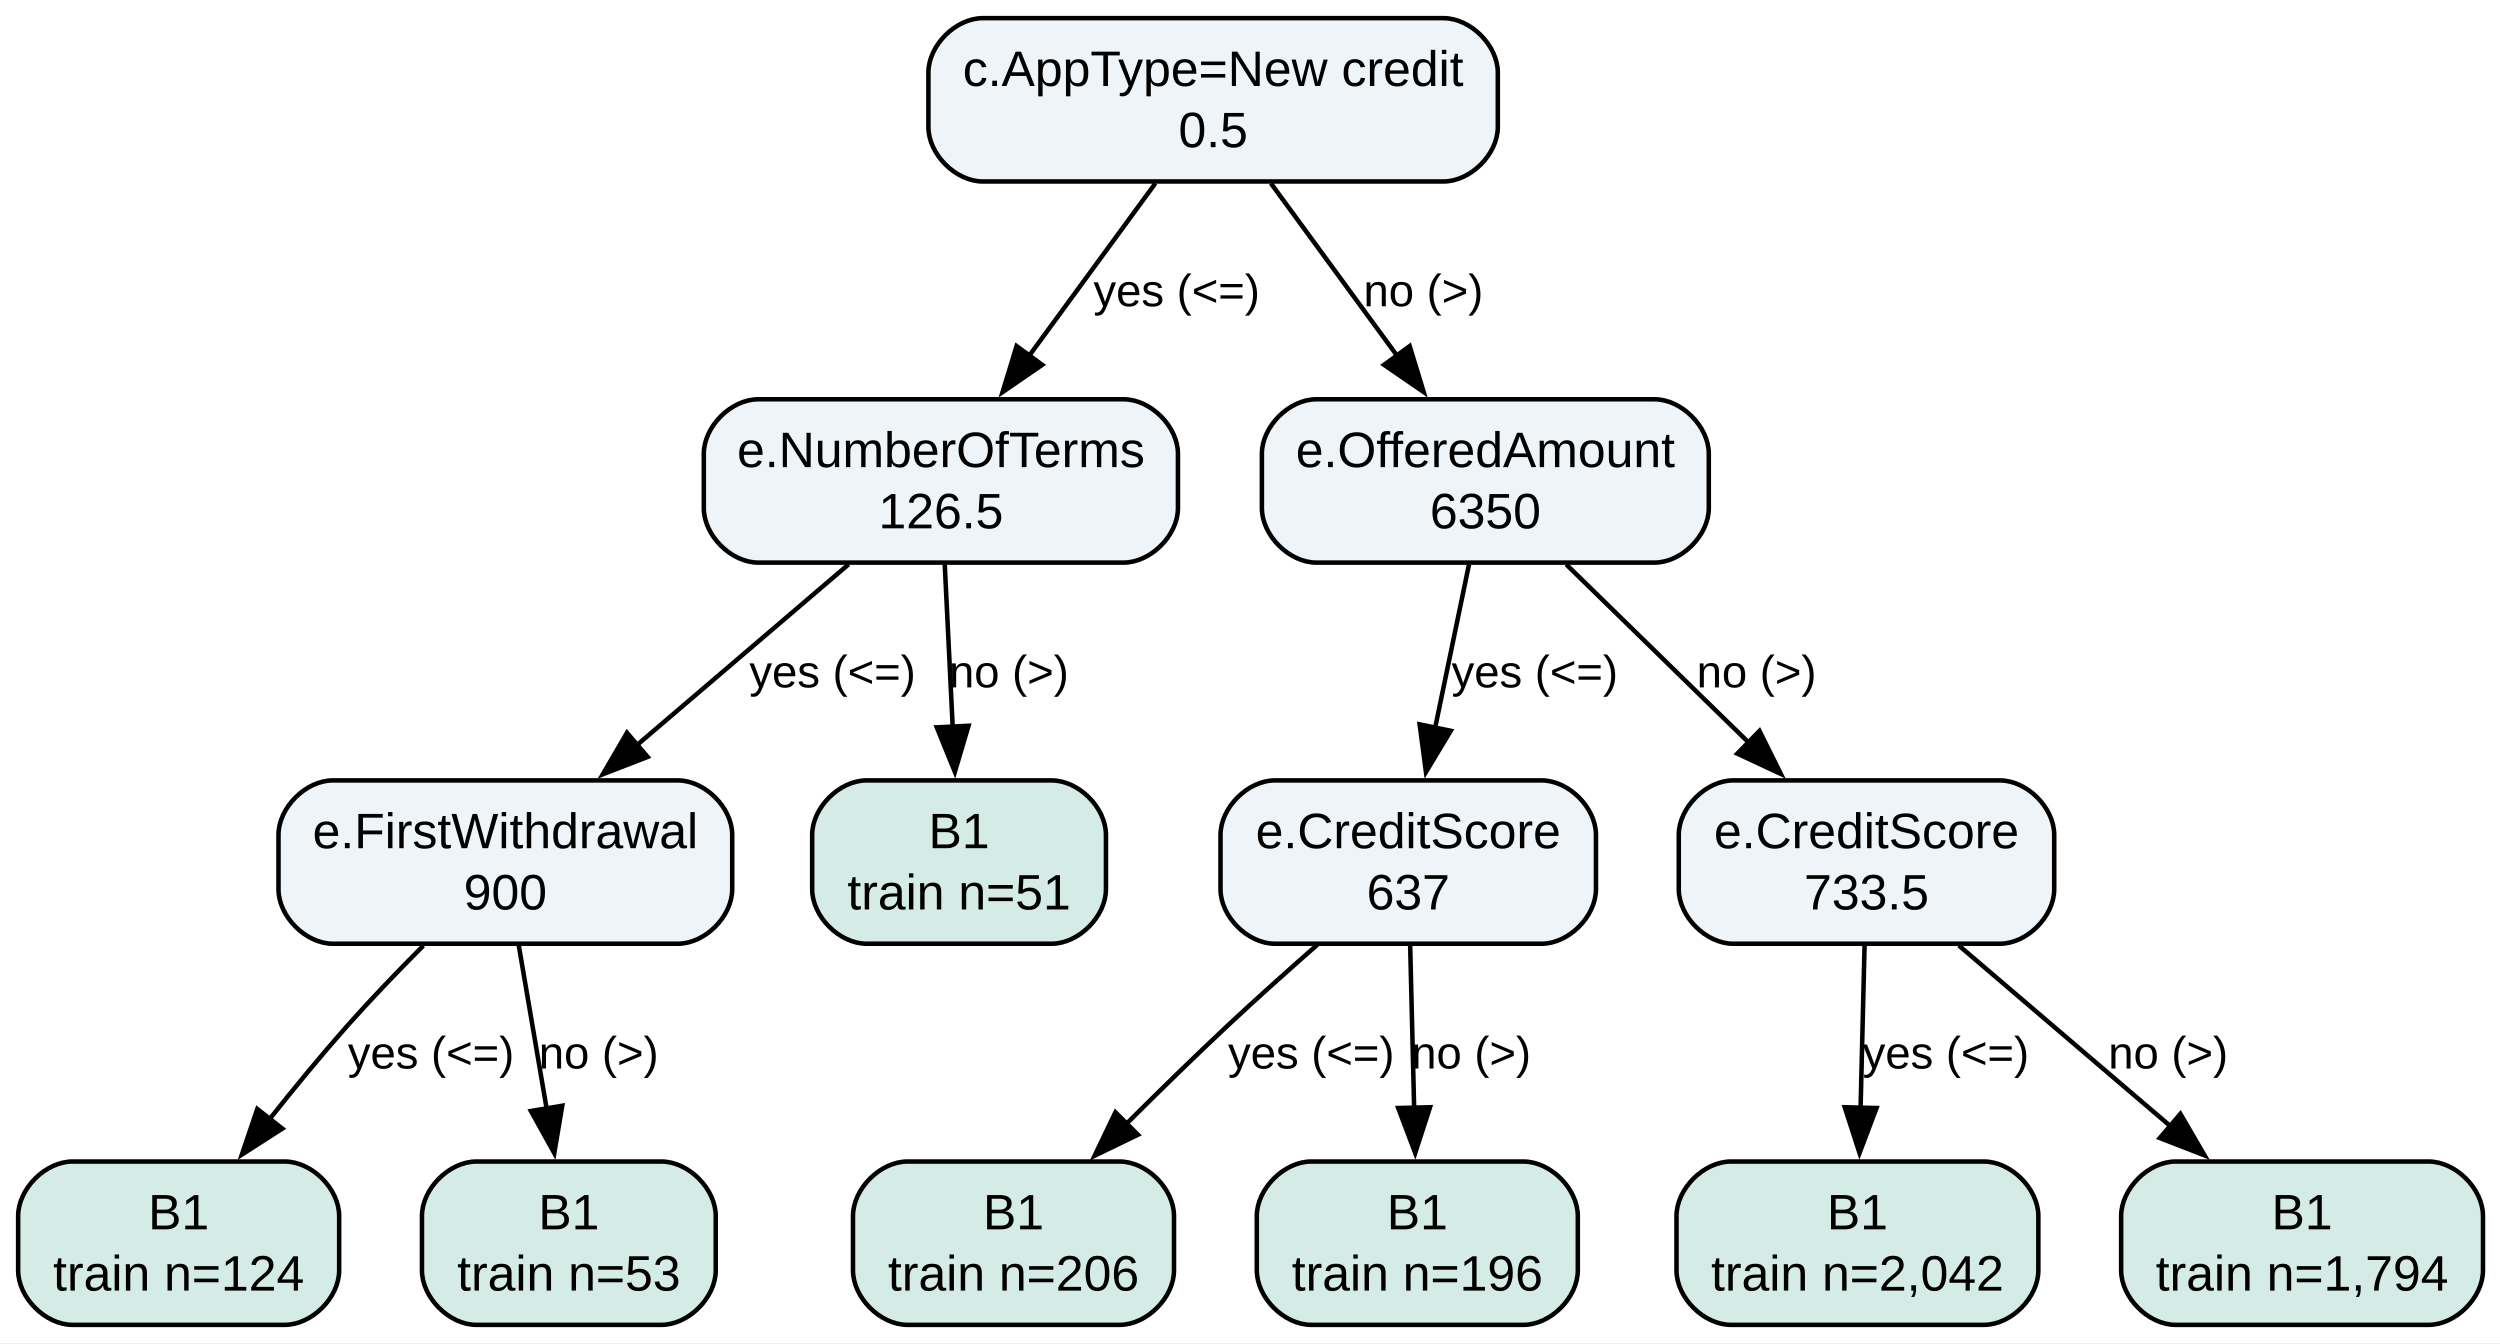
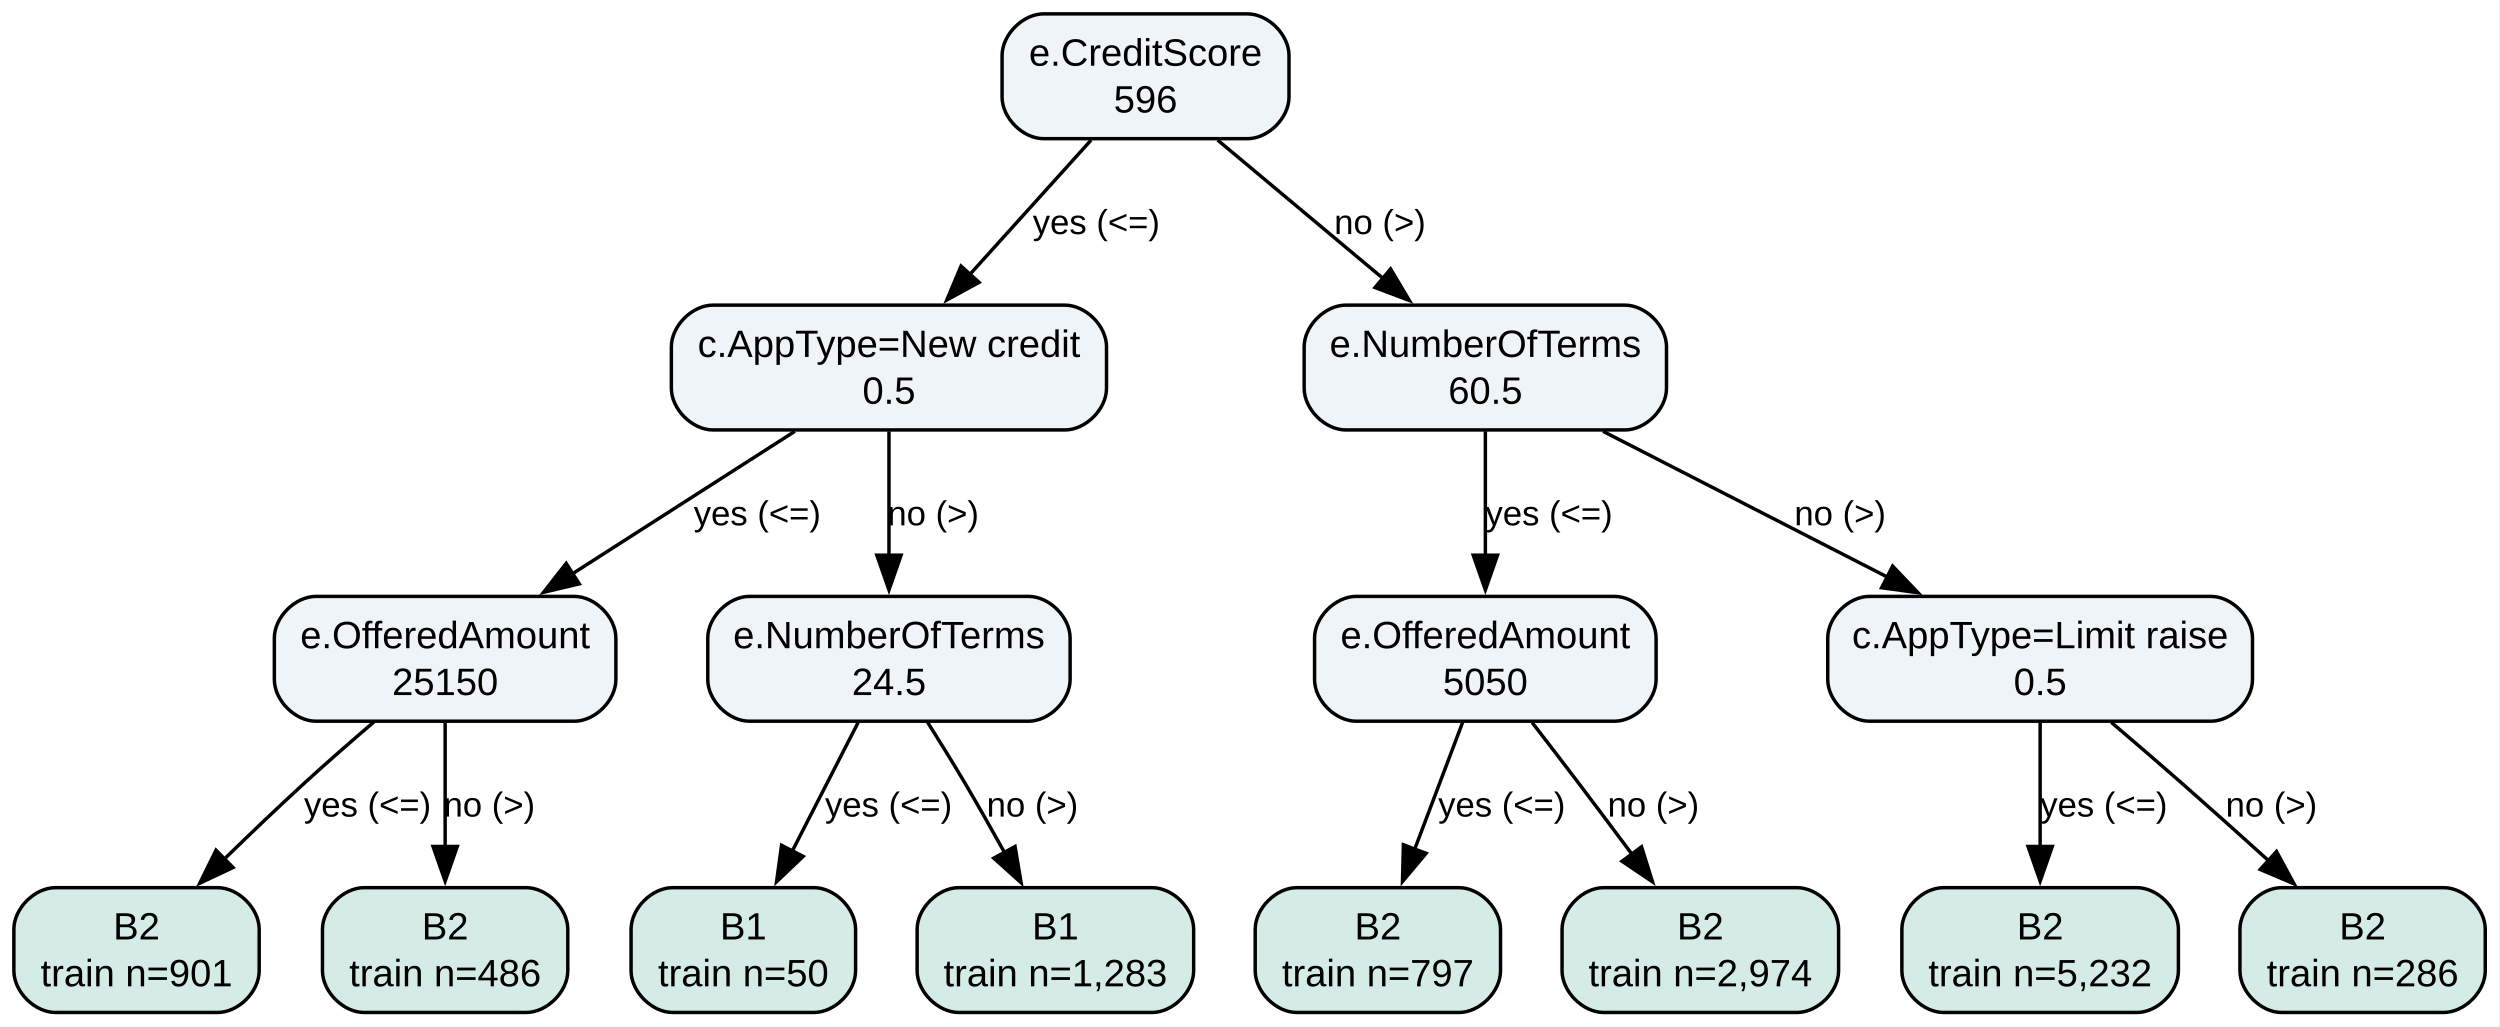
- <svg xmlns="http://www.w3.org/2000/svg" width="551pt" height="296pt" viewBox="0.00 0.00 551.00 296.00">
+ <svg xmlns="http://www.w3.org/2000/svg" width="721pt" height="296pt" viewBox="0.00 0.00 721.00 296.00">
  <g id="graph0" class="graph" transform="scale(1 1) rotate(0) translate(4 292)">
-     <polygon fill="white" stroke="none" points="-4,4 -4,-292 547.25,-292 547.25,4 -4,4" />
+     <polygon fill="white" stroke="none" points="-4,4 -4,-292 716.75,-292 716.75,4 -4,4" />
    <g id="node1" class="node">
-       <path fill="#eef4f8" stroke="black" d="M314.12,-288C314.12,-288 212.62,-288 212.62,-288 206.62,-288 200.62,-282 200.62,-276 200.62,-276 200.62,-264 200.62,-264 200.62,-258 206.62,-252 212.62,-252 212.62,-252 314.12,-252 314.12,-252 320.12,-252 326.12,-258 326.12,-264 326.12,-264 326.12,-276 326.12,-276 326.12,-282 320.12,-288 314.12,-288" />
-       <text xml:space="preserve" text-anchor="middle" x="263.38" y="-273.05" font-family="Arial" font-size="11.00">c.AppType=New credit</text>
-       <text xml:space="preserve" text-anchor="middle" x="263.38" y="-259.55" font-family="Arial" font-size="11.00">0.5</text>
+       <path fill="#eef4f8" stroke="black" d="M355.75,-288C355.75,-288 297,-288 297,-288 291,-288 285,-282 285,-276 285,-276 285,-264 285,-264 285,-258 291,-252 297,-252 297,-252 355.75,-252 355.75,-252 361.75,-252 367.75,-258 367.75,-264 367.75,-264 367.75,-276 367.75,-276 367.75,-282 361.75,-288 355.75,-288" />
+       <text xml:space="preserve" text-anchor="middle" x="326.38" y="-273.05" font-family="Arial" font-size="11.00">e.CreditScore</text>
+       <text xml:space="preserve" text-anchor="middle" x="326.38" y="-259.55" font-family="Arial" font-size="11.00">596</text>
    </g>
    <g id="node2" class="node">
-       <path fill="#eef4f8" stroke="black" d="M243.62,-204C243.62,-204 163.12,-204 163.12,-204 157.12,-204 151.12,-198 151.12,-192 151.12,-192 151.12,-180 151.12,-180 151.12,-174 157.12,-168 163.12,-168 163.12,-168 243.62,-168 243.62,-168 249.62,-168 255.62,-174 255.62,-180 255.62,-180 255.62,-192 255.62,-192 255.62,-198 249.62,-204 243.62,-204" />
-       <text xml:space="preserve" text-anchor="middle" x="203.38" y="-189.05" font-family="Arial" font-size="11.00">e.NumberOfTerms</text>
-       <text xml:space="preserve" text-anchor="middle" x="203.38" y="-175.55" font-family="Arial" font-size="11.00">126.5</text>
+       <path fill="#eef4f8" stroke="black" d="M303.12,-204C303.12,-204 201.62,-204 201.62,-204 195.62,-204 189.62,-198 189.62,-192 189.62,-192 189.62,-180 189.62,-180 189.62,-174 195.62,-168 201.62,-168 201.62,-168 303.12,-168 303.12,-168 309.12,-168 315.12,-174 315.12,-180 315.12,-180 315.12,-192 315.12,-192 315.12,-198 309.12,-204 303.12,-204" />
+       <text xml:space="preserve" text-anchor="middle" x="252.38" y="-189.05" font-family="Arial" font-size="11.00">c.AppType=New credit</text>
+       <text xml:space="preserve" text-anchor="middle" x="252.38" y="-175.55" font-family="Arial" font-size="11.00">0.5</text>
    </g>
    <g id="edge1" class="edge">
-       <path fill="none" stroke="black" d="M250.65,-251.61C242.54,-240.52 231.87,-225.94 222.71,-213.43" />
-       <polygon fill="black" stroke="black" points="225.7,-211.59 216.97,-205.59 220.06,-215.72 225.7,-211.59" />
-       <text xml:space="preserve" text-anchor="middle" x="255.34" y="-224.5" font-family="Arial" font-size="10.00">yes (&lt;=)</text>
+       <path fill="none" stroke="black" d="M310.68,-251.61C300.48,-240.3 287,-225.36 275.57,-212.7" />
+       <polygon fill="black" stroke="black" points="278.36,-210.57 269.06,-205.49 273.16,-215.26 278.36,-210.57" />
+       <text xml:space="preserve" text-anchor="middle" x="312.18" y="-224.5" font-family="Arial" font-size="10.00">yes (&lt;=)</text>
    </g>
-     <g id="node7" class="node">
-       <path fill="#eef4f8" stroke="black" d="M360.62,-204C360.62,-204 286.12,-204 286.12,-204 280.12,-204 274.12,-198 274.12,-192 274.12,-192 274.12,-180 274.12,-180 274.12,-174 280.12,-168 286.12,-168 286.12,-168 360.62,-168 360.62,-168 366.62,-168 372.62,-174 372.62,-180 372.62,-180 372.62,-192 372.62,-192 372.62,-198 366.62,-204 360.62,-204" />
-       <text xml:space="preserve" text-anchor="middle" x="323.38" y="-189.05" font-family="Arial" font-size="11.00">e.OfferedAmount</text>
-       <text xml:space="preserve" text-anchor="middle" x="323.38" y="-175.55" font-family="Arial" font-size="11.00">6350</text>
+     <g id="node9" class="node">
+       <path fill="#eef4f8" stroke="black" d="M464.62,-204C464.62,-204 384.12,-204 384.12,-204 378.12,-204 372.12,-198 372.12,-192 372.12,-192 372.12,-180 372.12,-180 372.12,-174 378.12,-168 384.12,-168 384.12,-168 464.62,-168 464.62,-168 470.62,-168 476.62,-174 476.62,-180 476.62,-180 476.62,-192 476.62,-192 476.62,-198 470.62,-204 464.62,-204" />
+       <text xml:space="preserve" text-anchor="middle" x="424.38" y="-189.05" font-family="Arial" font-size="11.00">e.NumberOfTerms</text>
+       <text xml:space="preserve" text-anchor="middle" x="424.38" y="-175.55" font-family="Arial" font-size="11.00">60.5</text>
    </g>
-     <g id="edge6" class="edge">
-       <path fill="none" stroke="black" d="M276.1,-251.61C284.21,-240.52 294.88,-225.94 304.04,-213.43" />
-       <polygon fill="black" stroke="black" points="306.69,-215.72 309.78,-205.59 301.05,-211.59 306.69,-215.72" />
-       <text xml:space="preserve" text-anchor="middle" x="309.72" y="-224.5" font-family="Arial" font-size="10.00">no (&gt;)</text>
+     <g id="edge8" class="edge">
+       <path fill="none" stroke="black" d="M347.16,-251.61C361.06,-239.98 379.56,-224.5 394.97,-211.61" />
+       <polygon fill="black" stroke="black" points="397.04,-214.44 402.46,-205.34 392.55,-209.07 397.04,-214.44" />
+       <text xml:space="preserve" text-anchor="middle" x="393.99" y="-224.5" font-family="Arial" font-size="10.00">no (&gt;)</text>
    </g>
    <g id="node3" class="node">
-       <path fill="#eef4f8" stroke="black" d="M145.38,-120C145.38,-120 69.38,-120 69.38,-120 63.38,-120 57.38,-114 57.38,-108 57.38,-108 57.38,-96 57.38,-96 57.38,-90 63.38,-84 69.38,-84 69.38,-84 145.38,-84 145.38,-84 151.38,-84 157.38,-90 157.38,-96 157.38,-96 157.38,-108 157.38,-108 157.38,-114 151.38,-120 145.38,-120" />
-       <text xml:space="preserve" text-anchor="middle" x="107.38" y="-105.05" font-family="Arial" font-size="11.00">e.FirstWithdrawal</text>
-       <text xml:space="preserve" text-anchor="middle" x="107.38" y="-91.55" font-family="Arial" font-size="11.00">900</text>
+       <path fill="#eef4f8" stroke="black" d="M161.62,-120C161.62,-120 87.12,-120 87.12,-120 81.12,-120 75.12,-114 75.12,-108 75.12,-108 75.12,-96 75.12,-96 75.12,-90 81.12,-84 87.12,-84 87.12,-84 161.62,-84 161.62,-84 167.62,-84 173.62,-90 173.62,-96 173.62,-96 173.62,-108 173.62,-108 173.62,-114 167.62,-120 161.62,-120" />
+       <text xml:space="preserve" text-anchor="middle" x="124.38" y="-105.05" font-family="Arial" font-size="11.00">e.OfferedAmount</text>
+       <text xml:space="preserve" text-anchor="middle" x="124.38" y="-91.55" font-family="Arial" font-size="11.00">25150</text>
    </g>
    <g id="edge2" class="edge">
-       <path fill="none" stroke="black" d="M183.02,-167.61C169.4,-155.98 151.28,-140.5 136.18,-127.61" />
-       <polygon fill="black" stroke="black" points="138.73,-125.18 128.86,-121.35 134.19,-130.5 138.73,-125.18" />
-       <text xml:space="preserve" text-anchor="middle" x="179.5" y="-140.5" font-family="Arial" font-size="10.00">yes (&lt;=)</text>
+       <path fill="none" stroke="black" d="M225.23,-167.61C206.56,-155.65 181.55,-139.63 161.1,-126.53" />
+       <polygon fill="black" stroke="black" points="163.06,-123.63 152.76,-121.18 159.29,-129.52 163.06,-123.63" />
+       <text xml:space="preserve" text-anchor="middle" x="214.41" y="-140.5" font-family="Arial" font-size="10.00">yes (&lt;=)</text>
    </g>
    <g id="node6" class="node">
-       <path fill="#d5ece6" stroke="black" d="M227.75,-120C227.75,-120 187,-120 187,-120 181,-120 175,-114 175,-108 175,-108 175,-96 175,-96 175,-90 181,-84 187,-84 187,-84 227.75,-84 227.75,-84 233.75,-84 239.75,-90 239.75,-96 239.75,-96 239.75,-108 239.75,-108 239.75,-114 233.75,-120 227.75,-120" />
-       <text xml:space="preserve" text-anchor="middle" x="207.38" y="-105.05" font-family="Arial" font-size="11.00">B1</text>
-       <text xml:space="preserve" text-anchor="middle" x="207.38" y="-91.55" font-family="Arial" font-size="11.00">train n=51</text>
+       <path fill="#eef4f8" stroke="black" d="M292.62,-120C292.62,-120 212.12,-120 212.12,-120 206.12,-120 200.12,-114 200.12,-108 200.12,-108 200.12,-96 200.12,-96 200.12,-90 206.12,-84 212.12,-84 212.12,-84 292.62,-84 292.62,-84 298.62,-84 304.62,-90 304.62,-96 304.62,-96 304.62,-108 304.62,-108 304.62,-114 298.62,-120 292.62,-120" />
+       <text xml:space="preserve" text-anchor="middle" x="252.38" y="-105.05" font-family="Arial" font-size="11.00">e.NumberOfTerms</text>
+       <text xml:space="preserve" text-anchor="middle" x="252.38" y="-91.55" font-family="Arial" font-size="11.00">24.5</text>
    </g>
    <g id="edge5" class="edge">
-       <path fill="none" stroke="black" d="M204.22,-167.61C204.73,-157.17 205.39,-143.64 205.98,-131.66" />
-       <polygon fill="black" stroke="black" points="209.46,-132.04 206.45,-121.88 202.47,-131.69 209.46,-132.04" />
-       <text xml:space="preserve" text-anchor="middle" x="218.36" y="-140.5" font-family="Arial" font-size="10.00">no (&gt;)</text>
+       <path fill="none" stroke="black" d="M252.38,-167.61C252.38,-157.17 252.38,-143.64 252.38,-131.66" />
+       <polygon fill="black" stroke="black" points="255.88,-131.88 252.38,-121.88 248.88,-131.88 255.88,-131.88" />
+       <text xml:space="preserve" text-anchor="middle" x="265.12" y="-140.5" font-family="Arial" font-size="10.00">no (&gt;)</text>
    </g>
    <g id="node4" class="node">
      <path fill="#d5ece6" stroke="black" d="M58.75,-36C58.75,-36 12,-36 12,-36 6,-36 0,-30 0,-24 0,-24 0,-12 0,-12 0,-6 6,0 12,0 12,0 58.75,0 58.75,0 64.75,0 70.75,-6 70.75,-12 70.75,-12 70.75,-24 70.75,-24 70.75,-30 64.75,-36 58.75,-36" />
-       <text xml:space="preserve" text-anchor="middle" x="35.38" y="-21.05" font-family="Arial" font-size="11.00">B1</text>
-       <text xml:space="preserve" text-anchor="middle" x="35.38" y="-7.55" font-family="Arial" font-size="11.00">train n=124</text>
+       <text xml:space="preserve" text-anchor="middle" x="35.38" y="-21.05" font-family="Arial" font-size="11.00">B2</text>
+       <text xml:space="preserve" text-anchor="middle" x="35.38" y="-7.55" font-family="Arial" font-size="11.00">train n=901</text>
    </g>
    <g id="edge3" class="edge">
-       <path fill="none" stroke="black" d="M89.3,-83.57C83.81,-78.07 77.85,-71.89 72.62,-66 66.83,-59.47 60.83,-52.17 55.39,-45.31" />
-       <polygon fill="black" stroke="black" points="58.22,-43.26 49.31,-37.54 52.71,-47.57 58.22,-43.26" />
-       <text xml:space="preserve" text-anchor="middle" x="91" y="-56.5" font-family="Arial" font-size="10.00">yes (&lt;=)</text>
+       <path fill="none" stroke="black" d="M103.84,-83.8C97.31,-78.21 90.09,-71.92 83.62,-66 76.06,-59.08 68.02,-51.38 60.71,-44.26" />
+       <polygon fill="black" stroke="black" points="63.21,-41.81 53.62,-37.3 58.3,-46.8 63.21,-41.81" />
+       <text xml:space="preserve" text-anchor="middle" x="102" y="-56.5" font-family="Arial" font-size="10.00">yes (&lt;=)</text>
    </g>
    <g id="node5" class="node">
-       <path fill="#d5ece6" stroke="black" d="M141.75,-36C141.75,-36 101,-36 101,-36 95,-36 89,-30 89,-24 89,-24 89,-12 89,-12 89,-6 95,0 101,0 101,0 141.75,0 141.75,0 147.75,0 153.75,-6 153.75,-12 153.75,-12 153.75,-24 153.75,-24 153.75,-30 147.75,-36 141.75,-36" />
-       <text xml:space="preserve" text-anchor="middle" x="121.38" y="-21.05" font-family="Arial" font-size="11.00">B1</text>
-       <text xml:space="preserve" text-anchor="middle" x="121.38" y="-7.55" font-family="Arial" font-size="11.00">train n=53</text>
+       <path fill="#d5ece6" stroke="black" d="M147.75,-36C147.75,-36 101,-36 101,-36 95,-36 89,-30 89,-24 89,-24 89,-12 89,-12 89,-6 95,0 101,0 101,0 147.75,0 147.75,0 153.75,0 159.75,-6 159.75,-12 159.75,-12 159.75,-24 159.75,-24 159.75,-30 153.75,-36 147.75,-36" />
+       <text xml:space="preserve" text-anchor="middle" x="124.38" y="-21.05" font-family="Arial" font-size="11.00">B2</text>
+       <text xml:space="preserve" text-anchor="middle" x="124.38" y="-7.55" font-family="Arial" font-size="11.00">train n=486</text>
    </g>
    <g id="edge4" class="edge">
-       <path fill="none" stroke="black" d="M110.34,-83.61C112.13,-73.17 114.44,-59.64 116.48,-47.66" />
-       <polygon fill="black" stroke="black" points="119.92,-48.3 118.16,-37.86 113.02,-47.13 119.92,-48.3" />
-       <text xml:space="preserve" text-anchor="middle" x="127.96" y="-56.5" font-family="Arial" font-size="10.00">no (&gt;)</text>
+       <path fill="none" stroke="black" d="M124.38,-83.61C124.38,-73.17 124.38,-59.64 124.38,-47.66" />
+       <polygon fill="black" stroke="black" points="127.88,-47.88 124.38,-37.88 120.88,-47.88 127.88,-47.88" />
+       <text xml:space="preserve" text-anchor="middle" x="137.12" y="-56.5" font-family="Arial" font-size="10.00">no (&gt;)</text>
+     </g>
+     <g id="node7" class="node">
+       <path fill="#d5ece6" stroke="black" d="M230.75,-36C230.75,-36 190,-36 190,-36 184,-36 178,-30 178,-24 178,-24 178,-12 178,-12 178,-6 184,0 190,0 190,0 230.75,0 230.75,0 236.75,0 242.75,-6 242.75,-12 242.75,-12 242.75,-24 242.75,-24 242.75,-30 236.75,-36 230.75,-36" />
+       <text xml:space="preserve" text-anchor="middle" x="210.38" y="-21.05" font-family="Arial" font-size="11.00">B1</text>
+       <text xml:space="preserve" text-anchor="middle" x="210.38" y="-7.55" font-family="Arial" font-size="11.00">train n=50</text>
+     </g>
+     <g id="edge6" class="edge">
+       <path fill="none" stroke="black" d="M243.47,-83.61C237.96,-72.85 230.76,-58.79 224.48,-46.54" />
+       <polygon fill="black" stroke="black" points="227.63,-45.02 219.96,-37.71 221.4,-48.21 227.63,-45.02" />
+       <text xml:space="preserve" text-anchor="middle" x="252.26" y="-56.5" font-family="Arial" font-size="10.00">yes (&lt;=)</text>
    </g>
    <g id="node8" class="node">
-       <path fill="#eef4f8" stroke="black" d="M335.75,-120C335.75,-120 277,-120 277,-120 271,-120 265,-114 265,-108 265,-108 265,-96 265,-96 265,-90 271,-84 277,-84 277,-84 335.75,-84 335.75,-84 341.75,-84 347.75,-90 347.75,-96 347.75,-96 347.75,-108 347.75,-108 347.75,-114 341.75,-120 335.75,-120" />
-       <text xml:space="preserve" text-anchor="middle" x="306.38" y="-105.05" font-family="Arial" font-size="11.00">e.CreditScore</text>
-       <text xml:space="preserve" text-anchor="middle" x="306.38" y="-91.55" font-family="Arial" font-size="11.00">637</text>
+       <path fill="#d5ece6" stroke="black" d="M328.25,-36C328.25,-36 272.5,-36 272.5,-36 266.5,-36 260.5,-30 260.5,-24 260.5,-24 260.5,-12 260.5,-12 260.5,-6 266.5,0 272.5,0 272.5,0 328.25,0 328.25,0 334.25,0 340.25,-6 340.25,-12 340.25,-12 340.25,-24 340.25,-24 340.25,-30 334.25,-36 328.25,-36" />
+       <text xml:space="preserve" text-anchor="middle" x="300.38" y="-21.05" font-family="Arial" font-size="11.00">B1</text>
+       <text xml:space="preserve" text-anchor="middle" x="300.38" y="-7.55" font-family="Arial" font-size="11.00">train n=1,283</text>
    </g>
    <g id="edge7" class="edge">
-       <path fill="none" stroke="black" d="M319.77,-167.61C317.58,-157.06 314.74,-143.36 312.24,-131.28" />
-       <polygon fill="black" stroke="black" points="315.74,-130.93 310.28,-121.85 308.89,-132.35 315.74,-130.93" />
-       <text xml:space="preserve" text-anchor="middle" x="334.27" y="-140.5" font-family="Arial" font-size="10.00">yes (&lt;=)</text>
+       <path fill="none" stroke="black" d="M263.53,-83.67C267.07,-78.07 270.95,-71.81 274.38,-66 278.17,-59.57 282.13,-52.57 285.79,-45.97" />
+       <polygon fill="black" stroke="black" points="288.74,-47.87 290.49,-37.42 282.6,-44.51 288.74,-47.87" />
+       <text xml:space="preserve" text-anchor="middle" x="293.75" y="-56.5" font-family="Arial" font-size="10.00">no (&gt;)</text>
+     </g>
+     <g id="node10" class="node">
+       <path fill="#eef4f8" stroke="black" d="M461.62,-120C461.62,-120 387.12,-120 387.12,-120 381.12,-120 375.12,-114 375.12,-108 375.12,-108 375.12,-96 375.12,-96 375.12,-90 381.12,-84 387.12,-84 387.12,-84 461.62,-84 461.62,-84 467.62,-84 473.62,-90 473.62,-96 473.62,-96 473.62,-108 473.62,-108 473.62,-114 467.62,-120 461.62,-120" />
+       <text xml:space="preserve" text-anchor="middle" x="424.38" y="-105.05" font-family="Arial" font-size="11.00">e.OfferedAmount</text>
+       <text xml:space="preserve" text-anchor="middle" x="424.38" y="-91.55" font-family="Arial" font-size="11.00">5050</text>
+     </g>
+     <g id="edge9" class="edge">
+       <path fill="none" stroke="black" d="M424.38,-167.61C424.38,-157.17 424.38,-143.64 424.38,-131.66" />
+       <polygon fill="black" stroke="black" points="427.88,-131.88 424.38,-121.88 420.88,-131.88 427.88,-131.88" />
+       <text xml:space="preserve" text-anchor="middle" x="442.75" y="-140.5" font-family="Arial" font-size="10.00">yes (&lt;=)</text>
+     </g>
+     <g id="node13" class="node">
+       <path fill="#eef4f8" stroke="black" d="M633.62,-120C633.62,-120 535.12,-120 535.12,-120 529.12,-120 523.12,-114 523.12,-108 523.12,-108 523.12,-96 523.12,-96 523.12,-90 529.12,-84 535.12,-84 535.12,-84 633.62,-84 633.62,-84 639.62,-84 645.62,-90 645.62,-96 645.62,-96 645.62,-108 645.62,-108 645.62,-114 639.62,-120 633.62,-120" />
+       <text xml:space="preserve" text-anchor="middle" x="584.38" y="-105.05" font-family="Arial" font-size="11.00">c.AppType=Limit raise</text>
+       <text xml:space="preserve" text-anchor="middle" x="584.38" y="-91.55" font-family="Arial" font-size="11.00">0.5</text>
+     </g>
+     <g id="edge12" class="edge">
+       <path fill="none" stroke="black" d="M458.31,-167.61C482.28,-155.32 514.62,-138.75 540.54,-125.46" />
+       <polygon fill="black" stroke="black" points="541.84,-128.73 549.15,-121.06 538.65,-122.5 541.84,-128.73" />
+       <text xml:space="preserve" text-anchor="middle" x="526.7" y="-140.5" font-family="Arial" font-size="10.00">no (&gt;)</text>
    </g>
    <g id="node11" class="node">
-       <path fill="#eef4f8" stroke="black" d="M436.75,-120C436.75,-120 378,-120 378,-120 372,-120 366,-114 366,-108 366,-108 366,-96 366,-96 366,-90 372,-84 378,-84 378,-84 436.75,-84 436.75,-84 442.75,-84 448.75,-90 448.75,-96 448.75,-96 448.75,-108 448.75,-108 448.75,-114 442.75,-120 436.75,-120" />
-       <text xml:space="preserve" text-anchor="middle" x="407.38" y="-105.05" font-family="Arial" font-size="11.00">e.CreditScore</text>
-       <text xml:space="preserve" text-anchor="middle" x="407.38" y="-91.55" font-family="Arial" font-size="11.00">733.5</text>
+       <path fill="#d5ece6" stroke="black" d="M416.75,-36C416.75,-36 370,-36 370,-36 364,-36 358,-30 358,-24 358,-24 358,-12 358,-12 358,-6 364,0 370,0 370,0 416.75,0 416.75,0 422.75,0 428.75,-6 428.75,-12 428.75,-12 428.75,-24 428.75,-24 428.75,-30 422.75,-36 416.75,-36" />
+       <text xml:space="preserve" text-anchor="middle" x="393.38" y="-21.05" font-family="Arial" font-size="11.00">B2</text>
+       <text xml:space="preserve" text-anchor="middle" x="393.38" y="-7.55" font-family="Arial" font-size="11.00">train n=797</text>
    </g>
    <g id="edge10" class="edge">
-       <path fill="none" stroke="black" d="M341.19,-167.61C352.88,-156.19 368.37,-141.08 381.42,-128.33" />
-       <polygon fill="black" stroke="black" points="383.79,-130.91 388.5,-121.42 378.9,-125.9 383.79,-130.91" />
-       <text xml:space="preserve" text-anchor="middle" x="383.15" y="-140.5" font-family="Arial" font-size="10.00">no (&gt;)</text>
-     </g>
-     <g id="node9" class="node">
-       <path fill="#d5ece6" stroke="black" d="M242.75,-36C242.75,-36 196,-36 196,-36 190,-36 184,-30 184,-24 184,-24 184,-12 184,-12 184,-6 190,0 196,0 196,0 242.75,0 242.75,0 248.75,0 254.75,-6 254.75,-12 254.75,-12 254.75,-24 254.75,-24 254.75,-30 248.75,-36 242.75,-36" />
-       <text xml:space="preserve" text-anchor="middle" x="219.38" y="-21.05" font-family="Arial" font-size="11.00">B1</text>
-       <text xml:space="preserve" text-anchor="middle" x="219.38" y="-7.55" font-family="Arial" font-size="11.00">train n=206</text>
-     </g>
-     <g id="edge8" class="edge">
-       <path fill="none" stroke="black" d="M286.35,-83.79C279.97,-78.19 272.94,-71.91 266.62,-66 259.22,-59.07 251.34,-51.37 244.19,-44.24" />
-       <polygon fill="black" stroke="black" points="246.8,-41.91 237.26,-37.29 241.84,-46.85 246.8,-41.91" />
-       <text xml:space="preserve" text-anchor="middle" x="285" y="-56.5" font-family="Arial" font-size="10.00">yes (&lt;=)</text>
-     </g>
-     <g id="node10" class="node">
-       <path fill="#d5ece6" stroke="black" d="M331.75,-36C331.75,-36 285,-36 285,-36 279,-36 273,-30 273,-24 273,-24 273,-12 273,-12 273,-6 279,0 285,0 285,0 331.75,0 331.75,0 337.75,0 343.75,-6 343.75,-12 343.75,-12 343.75,-24 343.75,-24 343.75,-30 337.75,-36 331.75,-36" />
-       <text xml:space="preserve" text-anchor="middle" x="308.38" y="-21.05" font-family="Arial" font-size="11.00">B1</text>
-       <text xml:space="preserve" text-anchor="middle" x="308.38" y="-7.55" font-family="Arial" font-size="11.00">train n=196</text>
-     </g>
-     <g id="edge9" class="edge">
-       <path fill="none" stroke="black" d="M306.8,-83.61C307.05,-73.17 307.38,-59.64 307.68,-47.66" />
-       <polygon fill="black" stroke="black" points="311.17,-47.96 307.91,-37.88 304.17,-47.79 311.17,-47.96" />
-       <text xml:space="preserve" text-anchor="middle" x="320.24" y="-56.5" font-family="Arial" font-size="10.00">no (&gt;)</text>
+       <path fill="none" stroke="black" d="M417.8,-83.61C413.77,-72.96 408.53,-59.07 403.93,-46.91" />
+       <polygon fill="black" stroke="black" points="407.29,-45.9 400.48,-37.78 400.74,-48.37 407.29,-45.9" />
+       <text xml:space="preserve" text-anchor="middle" x="429.11" y="-56.5" font-family="Arial" font-size="10.00">yes (&lt;=)</text>
    </g>
    <g id="node12" class="node">
-       <path fill="#d5ece6" stroke="black" d="M433.25,-36C433.25,-36 377.5,-36 377.5,-36 371.5,-36 365.5,-30 365.5,-24 365.5,-24 365.5,-12 365.5,-12 365.5,-6 371.5,0 377.5,0 377.5,0 433.25,0 433.25,0 439.25,0 445.25,-6 445.25,-12 445.25,-12 445.25,-24 445.25,-24 445.25,-30 439.25,-36 433.25,-36" />
-       <text xml:space="preserve" text-anchor="middle" x="405.38" y="-21.05" font-family="Arial" font-size="11.00">B1</text>
-       <text xml:space="preserve" text-anchor="middle" x="405.38" y="-7.55" font-family="Arial" font-size="11.00">train n=2,042</text>
+       <path fill="#d5ece6" stroke="black" d="M514.25,-36C514.25,-36 458.5,-36 458.5,-36 452.5,-36 446.5,-30 446.5,-24 446.5,-24 446.5,-12 446.5,-12 446.5,-6 452.5,0 458.5,0 458.5,0 514.25,0 514.25,0 520.25,0 526.25,-6 526.25,-12 526.25,-12 526.25,-24 526.25,-24 526.25,-30 520.25,-36 514.25,-36" />
+       <text xml:space="preserve" text-anchor="middle" x="486.38" y="-21.05" font-family="Arial" font-size="11.00">B2</text>
+       <text xml:space="preserve" text-anchor="middle" x="486.38" y="-7.55" font-family="Arial" font-size="11.00">train n=2,974</text>
    </g>
    <g id="edge11" class="edge">
-       <path fill="none" stroke="black" d="M406.95,-83.61C406.7,-73.17 406.37,-59.64 406.07,-47.66" />
-       <polygon fill="black" stroke="black" points="409.58,-47.79 405.84,-37.88 402.58,-47.96 409.58,-47.79" />
-       <text xml:space="preserve" text-anchor="middle" x="424.87" y="-56.5" font-family="Arial" font-size="10.00">yes (&lt;=)</text>
+       <path fill="none" stroke="black" d="M437.89,-83.6C442.22,-78 447.02,-71.75 451.38,-66 456.45,-59.31 461.88,-52.05 466.92,-45.29" />
+       <polygon fill="black" stroke="black" points="469.42,-47.79 472.58,-37.68 463.8,-43.62 469.42,-47.79" />
+       <text xml:space="preserve" text-anchor="middle" x="472.83" y="-56.5" font-family="Arial" font-size="10.00">no (&gt;)</text>
    </g>
-     <g id="node13" class="node">
-       <path fill="#d5ece6" stroke="black" d="M531.25,-36C531.25,-36 475.5,-36 475.5,-36 469.5,-36 463.5,-30 463.5,-24 463.5,-24 463.5,-12 463.5,-12 463.5,-6 469.5,0 475.5,0 475.5,0 531.25,0 531.25,0 537.25,0 543.25,-6 543.25,-12 543.25,-12 543.25,-24 543.25,-24 543.25,-30 537.25,-36 531.25,-36" />
-       <text xml:space="preserve" text-anchor="middle" x="503.38" y="-21.05" font-family="Arial" font-size="11.00">B1</text>
-       <text xml:space="preserve" text-anchor="middle" x="503.38" y="-7.55" font-family="Arial" font-size="11.00">train n=1,794</text>
+     <g id="node14" class="node">
+       <path fill="#d5ece6" stroke="black" d="M612.25,-36C612.25,-36 556.5,-36 556.5,-36 550.5,-36 544.5,-30 544.5,-24 544.5,-24 544.5,-12 544.5,-12 544.5,-6 550.5,0 556.5,0 556.5,0 612.25,0 612.25,0 618.25,0 624.25,-6 624.25,-12 624.25,-12 624.25,-24 624.25,-24 624.25,-30 618.25,-36 612.25,-36" />
+       <text xml:space="preserve" text-anchor="middle" x="584.38" y="-21.05" font-family="Arial" font-size="11.00">B2</text>
+       <text xml:space="preserve" text-anchor="middle" x="584.38" y="-7.55" font-family="Arial" font-size="11.00">train n=5,232</text>
    </g>
-     <g id="edge12" class="edge">
-       <path fill="none" stroke="black" d="M427.73,-83.61C441.35,-71.98 459.47,-56.5 474.57,-43.61" />
-       <polygon fill="black" stroke="black" points="476.56,-46.5 481.89,-37.35 472.02,-41.18 476.56,-46.5" />
-       <text xml:space="preserve" text-anchor="middle" x="473.87" y="-56.5" font-family="Arial" font-size="10.00">no (&gt;)</text>
+     <g id="edge13" class="edge">
+       <path fill="none" stroke="black" d="M584.38,-83.61C584.38,-73.17 584.38,-59.64 584.38,-47.66" />
+       <polygon fill="black" stroke="black" points="587.88,-47.88 584.38,-37.88 580.88,-47.88 587.88,-47.88" />
+       <text xml:space="preserve" text-anchor="middle" x="602.75" y="-56.5" font-family="Arial" font-size="10.00">yes (&lt;=)</text>
+     </g>
+     <g id="node15" class="node">
+       <path fill="#d5ece6" stroke="black" d="M700.75,-36C700.75,-36 654,-36 654,-36 648,-36 642,-30 642,-24 642,-24 642,-12 642,-12 642,-6 648,0 654,0 654,0 700.75,0 700.75,0 706.75,0 712.75,-6 712.75,-12 712.75,-12 712.75,-24 712.75,-24 712.75,-30 706.75,-36 700.75,-36" />
+       <text xml:space="preserve" text-anchor="middle" x="677.38" y="-21.05" font-family="Arial" font-size="11.00">B2</text>
+       <text xml:space="preserve" text-anchor="middle" x="677.38" y="-7.55" font-family="Arial" font-size="11.00">train n=286</text>
+     </g>
+     <g id="edge14" class="edge">
+       <path fill="none" stroke="black" d="M604.91,-83.67C611.48,-78.07 618.77,-71.81 625.38,-66 633.57,-58.8 642.39,-50.89 650.41,-43.64" />
+       <polygon fill="black" stroke="black" points="652.54,-46.43 657.6,-37.11 647.84,-41.24 652.54,-46.43" />
+       <text xml:space="preserve" text-anchor="middle" x="651.07" y="-56.5" font-family="Arial" font-size="10.00">no (&gt;)</text>
    </g>
  </g>
</svg>
